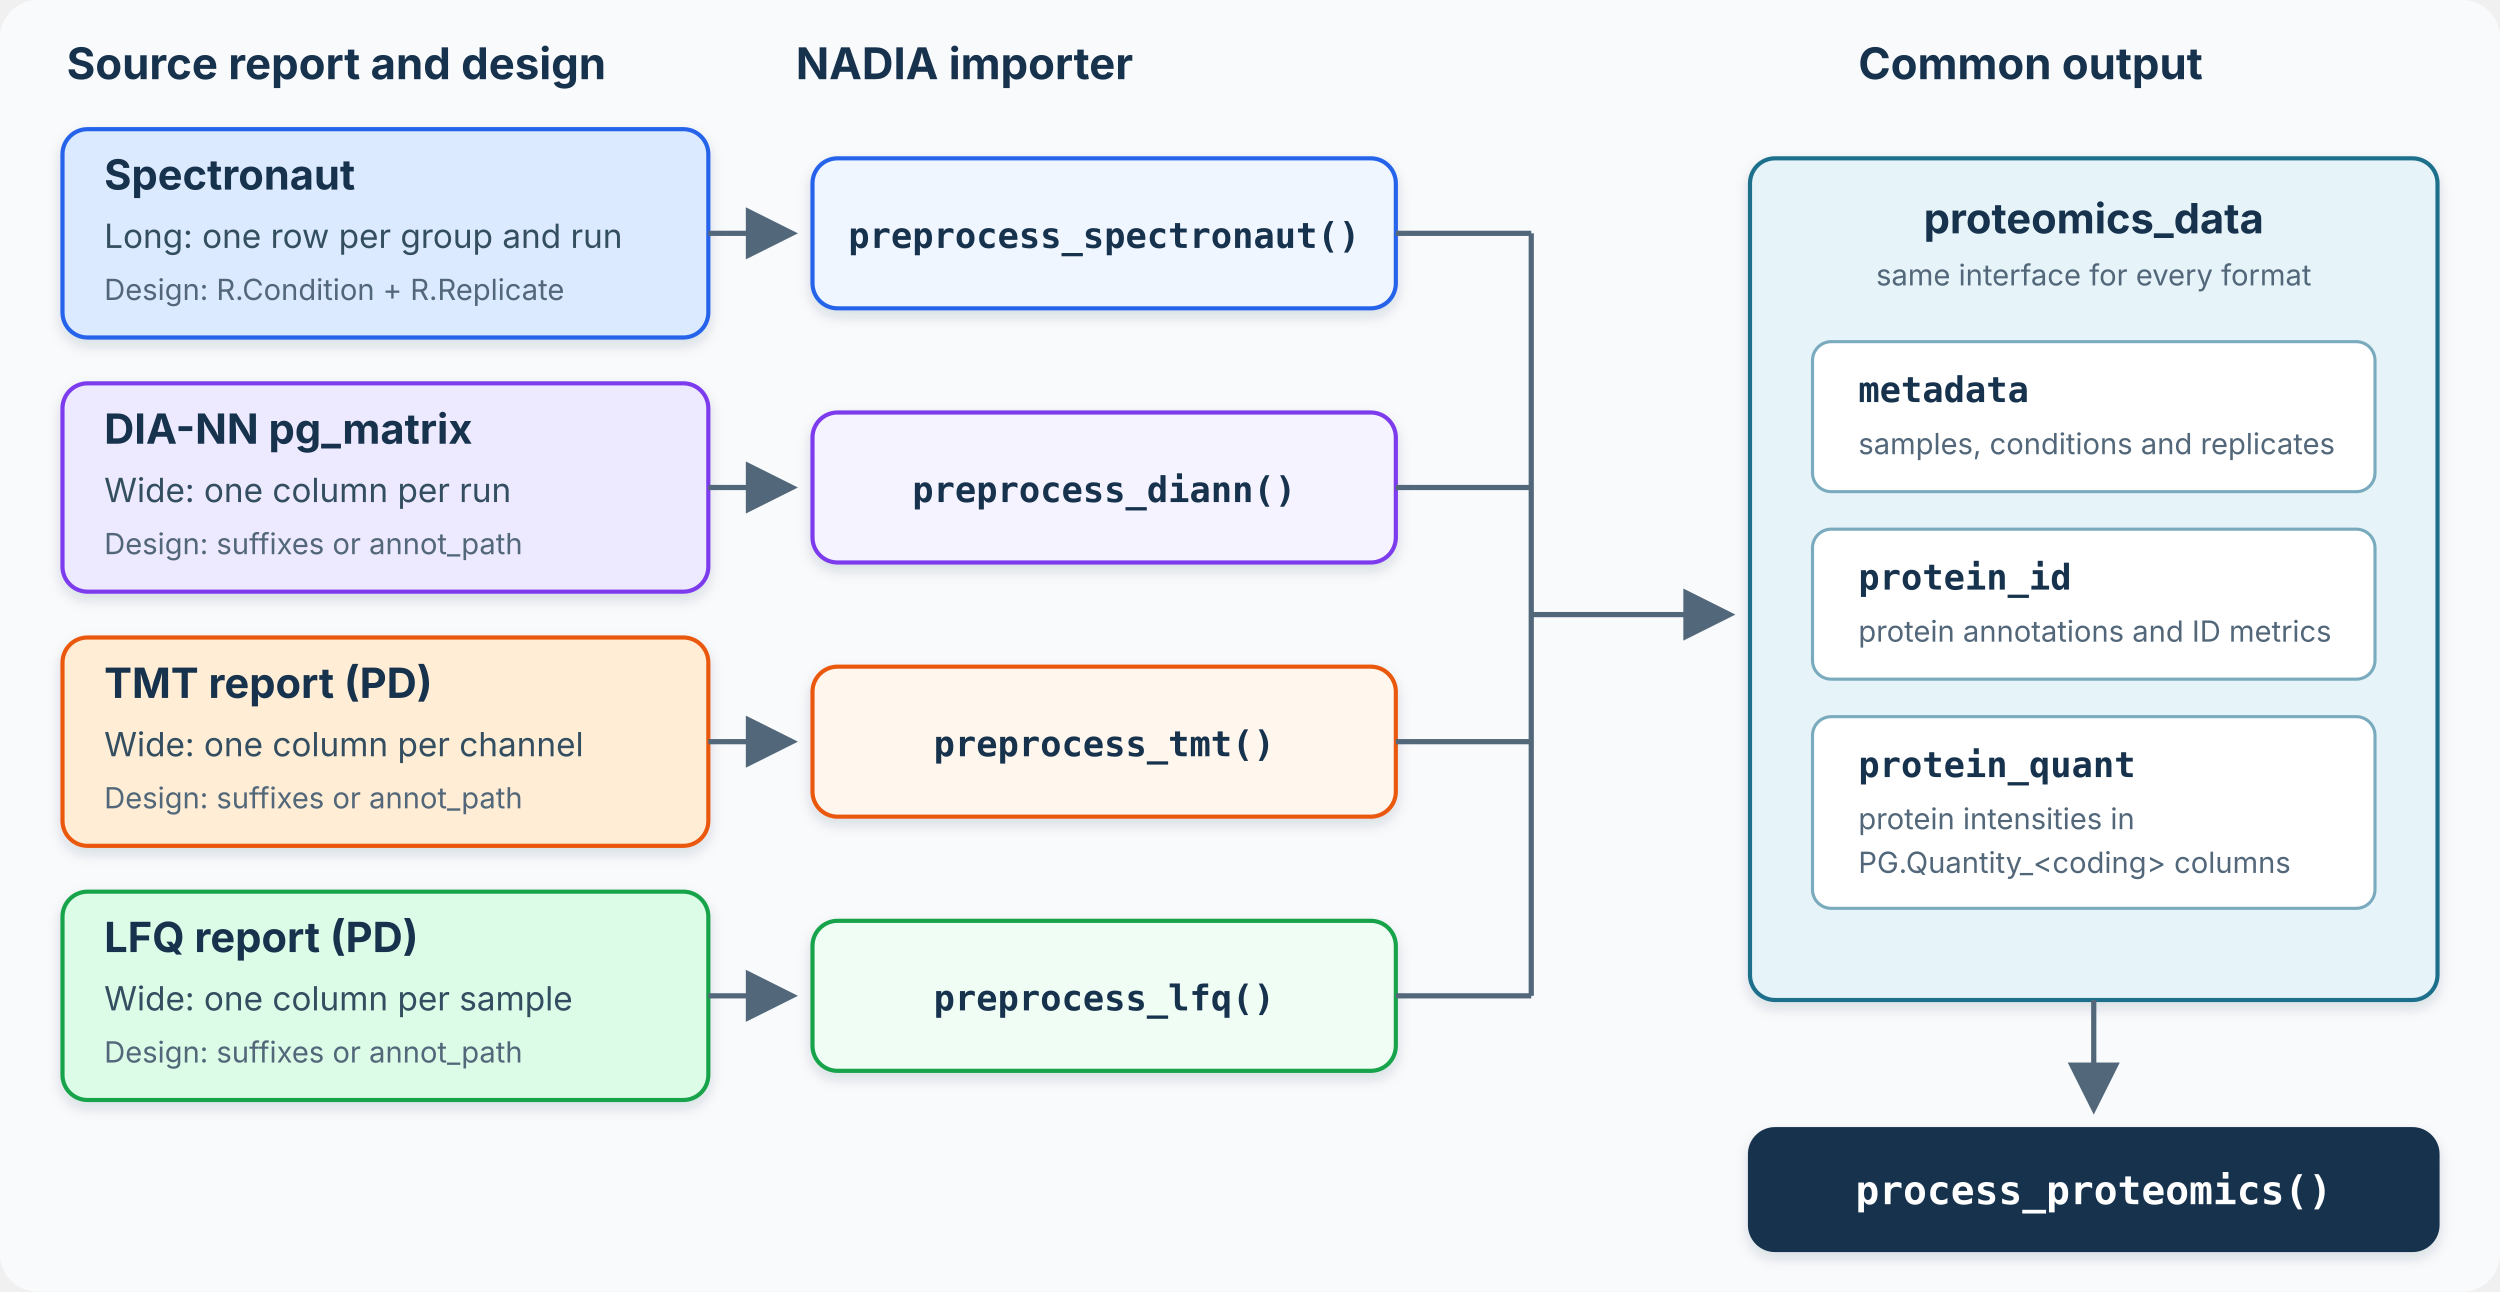
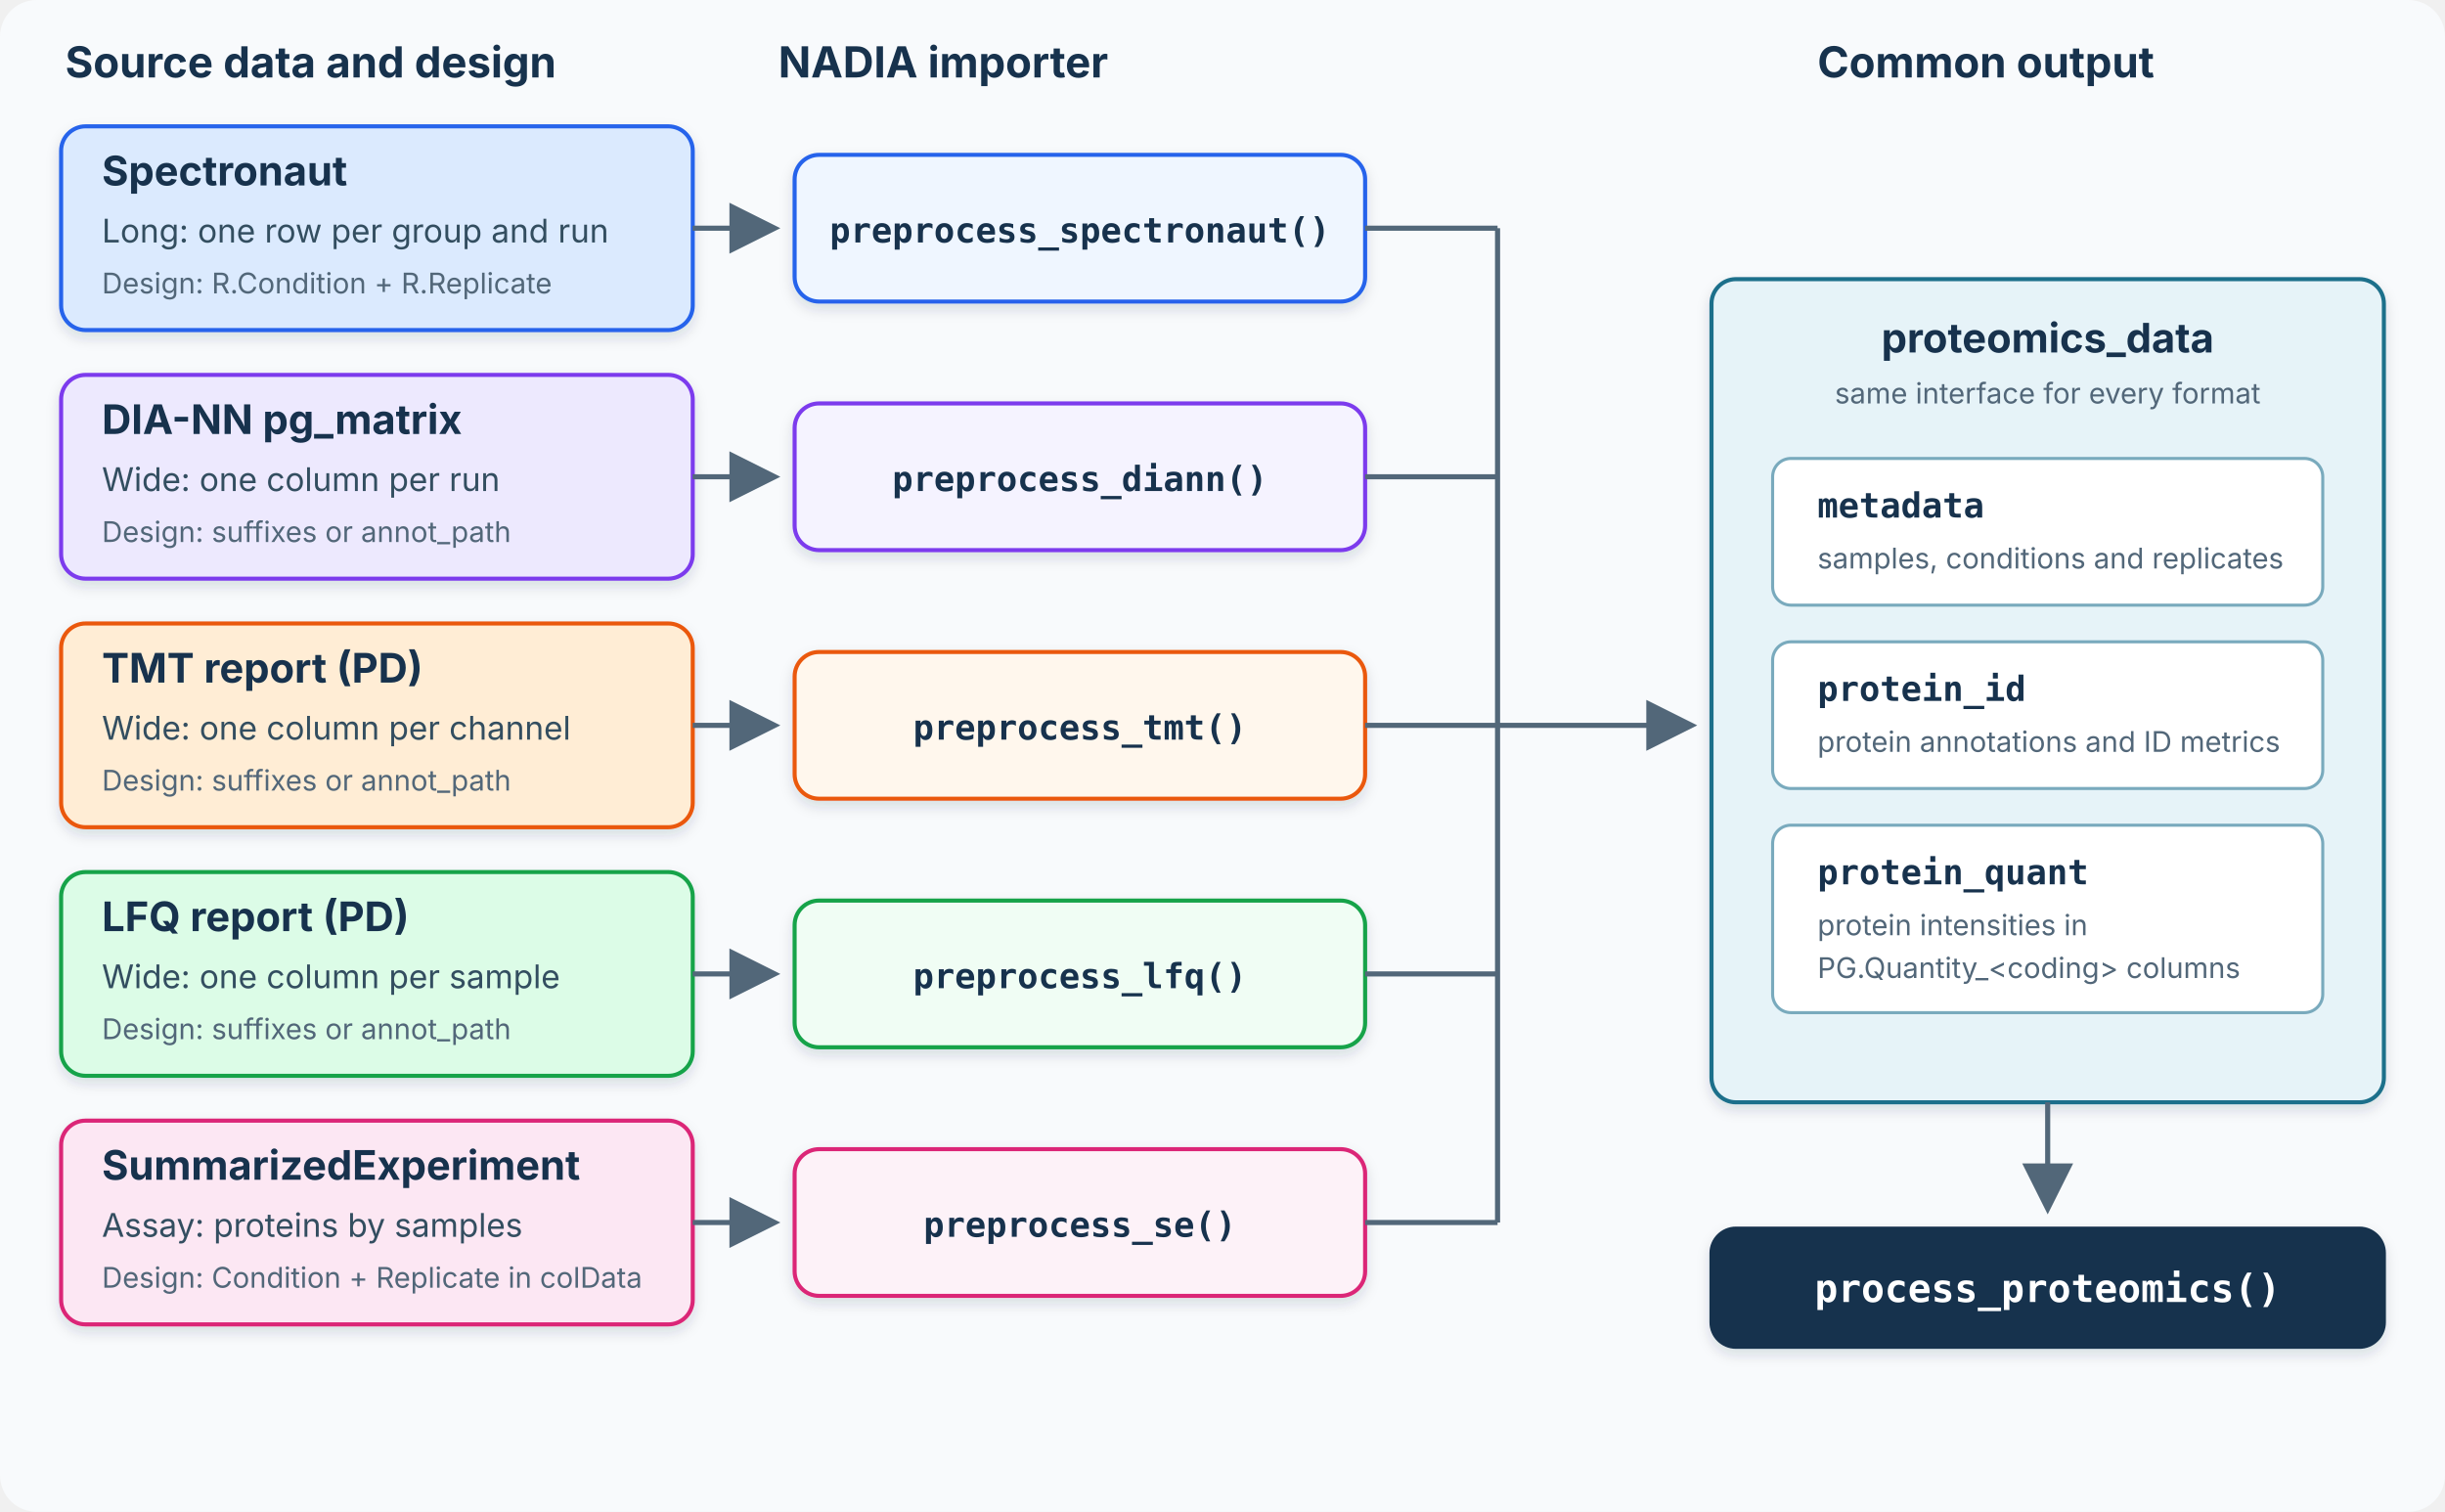
- <svg xmlns="http://www.w3.org/2000/svg" viewBox="0 0 1200 620" role="img" aria-labelledby="title desc">
+ <svg xmlns="http://www.w3.org/2000/svg" viewBox="0 0 1200 742" role="img" aria-labelledby="title desc">
  <defs>
    <marker id="arrow" markerWidth="10" markerHeight="10" refX="8" refY="5" orient="auto" markerUnits="strokeWidth">
      <path d="M0,0 L10,5 L0,10 Z" fill="#526779" />
    </marker>
    <filter id="shadow" x="-10%" y="-10%" width="120%" height="130%">
      <feDropShadow dx="0" dy="3" stdDeviation="3" flood-color="#17324d" flood-opacity="0.14" />
    </filter>
    <style>
      .heading { font: 700 21px -apple-system, BlinkMacSystemFont, "Segoe UI", sans-serif; fill: #17324d; }
      .title { font: 700 20px -apple-system, BlinkMacSystemFont, "Segoe UI", sans-serif; fill: #17324d; }
      .body { font: 16px -apple-system, BlinkMacSystemFont, "Segoe UI", sans-serif; fill: #334e60; }
      .small { font: 14px -apple-system, BlinkMacSystemFont, "Segoe UI", sans-serif; fill: #526779; }
      .code { font: 600 17px ui-monospace, SFMono-Regular, Menlo, Consolas, monospace; fill: #17324d; }
      .box { stroke-width: 2; rx: 12; filter: url(#shadow); }
      .flow { fill: none; stroke: #526779; stroke-width: 2.5; marker-end: url(#arrow); }
    </style>
  </defs>
-   <rect width="1200" height="620" fill="#f8fafc" rx="18" />
-   <text class="heading" x="32" y="38">Source report and design</text>
+   <rect width="1200" height="742" fill="#f8fafc" rx="18" />
+   <text class="heading" x="32" y="38">Source data and design</text>
  <text class="heading" x="382" y="38">NADIA importer</text>
  <text class="heading" x="892" y="38">Common output</text>
  <rect class="box" x="30" y="62" width="310" height="100" fill="#dbeafe" stroke="#2563eb" />
  <text class="title" x="50" y="91">Spectronaut</text>
  <text class="body" x="50" y="119">Long: one row per group and run</text>
  <text class="small" x="50" y="144">Design: R.Condition + R.Replicate</text>
  <path class="flow" d="M340 112 H378" />
  <rect class="box" x="390" y="76" width="280" height="72" fill="#eff6ff" stroke="#2563eb" />
  <text class="code" x="530" y="119" text-anchor="middle">preprocess_spectronaut()</text>
  <rect class="box" x="30" y="184" width="310" height="100" fill="#ede9fe" stroke="#7c3aed" />
  <text class="title" x="50" y="213">DIA-NN pg_matrix</text>
  <text class="body" x="50" y="241">Wide: one column per run</text>
  <text class="small" x="50" y="266">Design: suffixes or annot_path</text>
  <path class="flow" d="M340 234 H378" />
  <rect class="box" x="390" y="198" width="280" height="72" fill="#f5f3ff" stroke="#7c3aed" />
  <text class="code" x="530" y="241" text-anchor="middle">preprocess_diann()</text>
  <rect class="box" x="30" y="306" width="310" height="100" fill="#ffedd5" stroke="#ea580c" />
  <text class="title" x="50" y="335">TMT report (PD)</text>
  <text class="body" x="50" y="363">Wide: one column per channel</text>
  <text class="small" x="50" y="388">Design: suffixes or annot_path</text>
  <path class="flow" d="M340 356 H378" />
  <rect class="box" x="390" y="320" width="280" height="72" fill="#fff7ed" stroke="#ea580c" />
  <text class="code" x="530" y="363" text-anchor="middle">preprocess_tmt()</text>
  <rect class="box" x="30" y="428" width="310" height="100" fill="#dcfce7" stroke="#16a34a" />
  <text class="title" x="50" y="457">LFQ report (PD)</text>
  <text class="body" x="50" y="485">Wide: one column per sample</text>
  <text class="small" x="50" y="510">Design: suffixes or annot_path</text>
  <path class="flow" d="M340 478 H378" />
  <rect class="box" x="390" y="442" width="280" height="72" fill="#f0fdf4" stroke="#16a34a" />
  <text class="code" x="530" y="485" text-anchor="middle">preprocess_lfq()</text>
-   <path d="M670 112 H735 M670 234 H735 M670 356 H735 M670 478 H735 M735 112 V478" fill="none" stroke="#526779" stroke-width="2.5" />
-   <path class="flow" d="M735 295 H828" />
-   <rect class="box" x="840" y="76" width="330" height="404" fill="#e6f3f8" stroke="#1f6f8b" />
-   <text class="title" x="1005" y="112" text-anchor="middle">proteomics_data</text>
-   <text class="small" x="1005" y="137" text-anchor="middle">same interface for every format</text>
-   <rect x="870" y="164" width="270" height="72" rx="9" fill="#ffffff" stroke="#79aabd" stroke-width="1.5" />
-   <text class="code" x="892" y="193">metadata</text>
-   <text class="small" x="892" y="218">samples, conditions and replicates</text>
-   <rect x="870" y="254" width="270" height="72" rx="9" fill="#ffffff" stroke="#79aabd" stroke-width="1.5" />
-   <text class="code" x="892" y="283">protein_id</text>
-   <text class="small" x="892" y="308">protein annotations and ID metrics</text>
-   <rect x="870" y="344" width="270" height="92" rx="9" fill="#ffffff" stroke="#79aabd" stroke-width="1.5" />
-   <text class="code" x="892" y="373">protein_quant</text>
-   <text class="small" x="892" y="398">protein intensities in</text>
-   <text class="small" x="892" y="419">PG.Quantity_&lt;coding&gt; columns</text>
-   <path class="flow" d="M1005 480 V530" />
-   <rect class="box" x="840" y="542" width="330" height="58" fill="#17324d" stroke="#17324d" />
-   <text x="1005" y="578" text-anchor="middle" style="font: 600 19px ui-monospace, SFMono-Regular, Menlo, Consolas, monospace; fill: #ffffff;">process_proteomics()</text>
+   <rect class="box" x="30" y="550" width="310" height="100" fill="#fce7f3" stroke="#db2777" />
+   <text class="title" x="50" y="579">SummarizedExperiment</text>
+   <text class="body" x="50" y="607">Assay: proteins by samples</text>
+   <text class="small" x="50" y="632">Design: Condition + Replicate in colData</text>
+   <path class="flow" d="M340 600 H378" />
+   <rect class="box" x="390" y="564" width="280" height="72" fill="#fdf2f8" stroke="#db2777" />
+   <text class="code" x="530" y="607" text-anchor="middle">preprocess_se()</text>
+   <path d="M670 112 H735 M670 234 H735 M670 356 H735 M670 478 H735 M670 600 H735 M735 112 V600" fill="none" stroke="#526779" stroke-width="2.5" />
+   <path class="flow" d="M735 356 H828" />
+   <g transform="translate(0,61)">
+     <rect class="box" x="840" y="76" width="330" height="404" fill="#e6f3f8" stroke="#1f6f8b" />
+     <text class="title" x="1005" y="112" text-anchor="middle">proteomics_data</text>
+     <text class="small" x="1005" y="137" text-anchor="middle">same interface for every format</text>
+     <rect x="870" y="164" width="270" height="72" rx="9" fill="#ffffff" stroke="#79aabd" stroke-width="1.5" />
+     <text class="code" x="892" y="193">metadata</text>
+     <text class="small" x="892" y="218">samples, conditions and replicates</text>
+     <rect x="870" y="254" width="270" height="72" rx="9" fill="#ffffff" stroke="#79aabd" stroke-width="1.5" />
+     <text class="code" x="892" y="283">protein_id</text>
+     <text class="small" x="892" y="308">protein annotations and ID metrics</text>
+     <rect x="870" y="344" width="270" height="92" rx="9" fill="#ffffff" stroke="#79aabd" stroke-width="1.5" />
+     <text class="code" x="892" y="373">protein_quant</text>
+     <text class="small" x="892" y="398">protein intensities in</text>
+     <text class="small" x="892" y="419">PG.Quantity_&lt;coding&gt; columns</text>
+     <path class="flow" d="M1005 480 V530" />
+     <rect class="box" x="840" y="542" width="330" height="58" fill="#17324d" stroke="#17324d" />
+     <text x="1005" y="578" text-anchor="middle" style="font: 600 19px ui-monospace, SFMono-Regular, Menlo, Consolas, monospace; fill: #ffffff;">process_proteomics()</text>
+   </g>
</svg>
